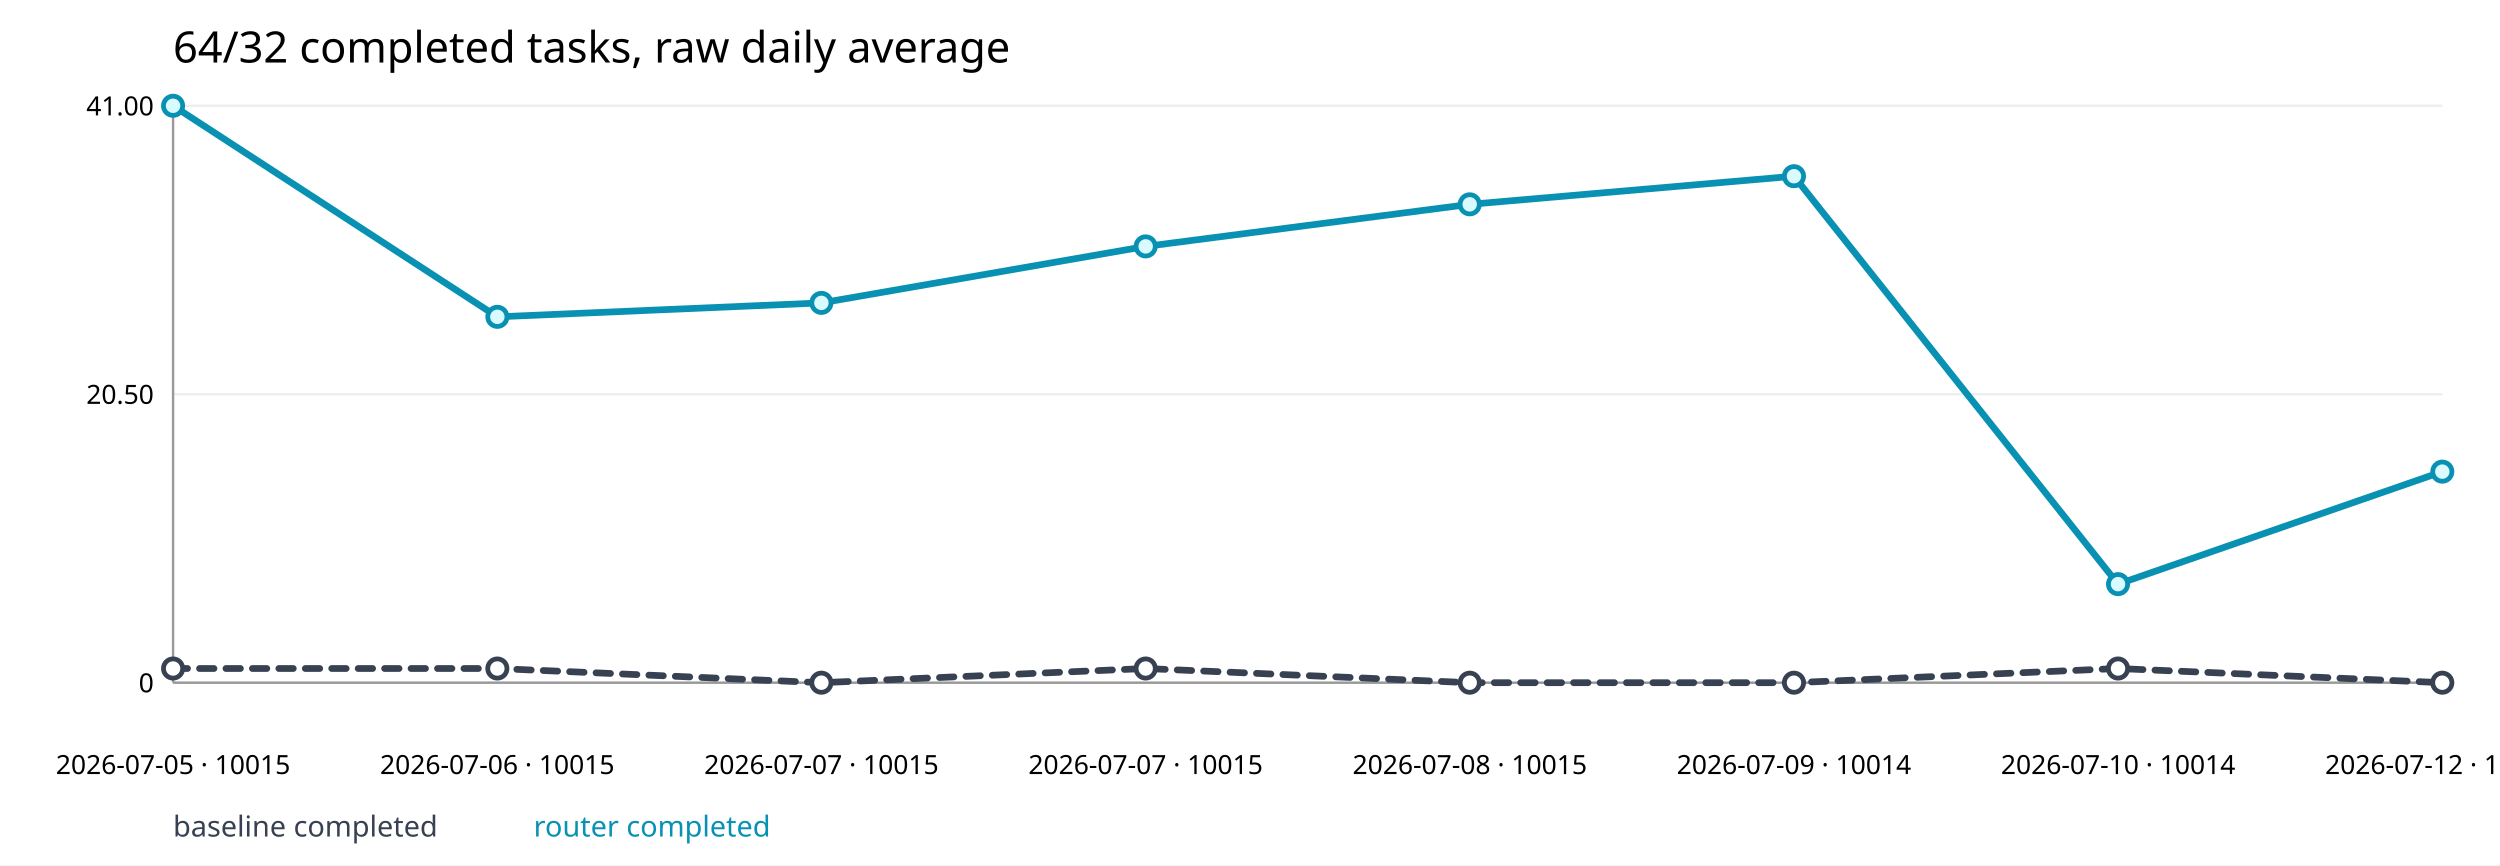
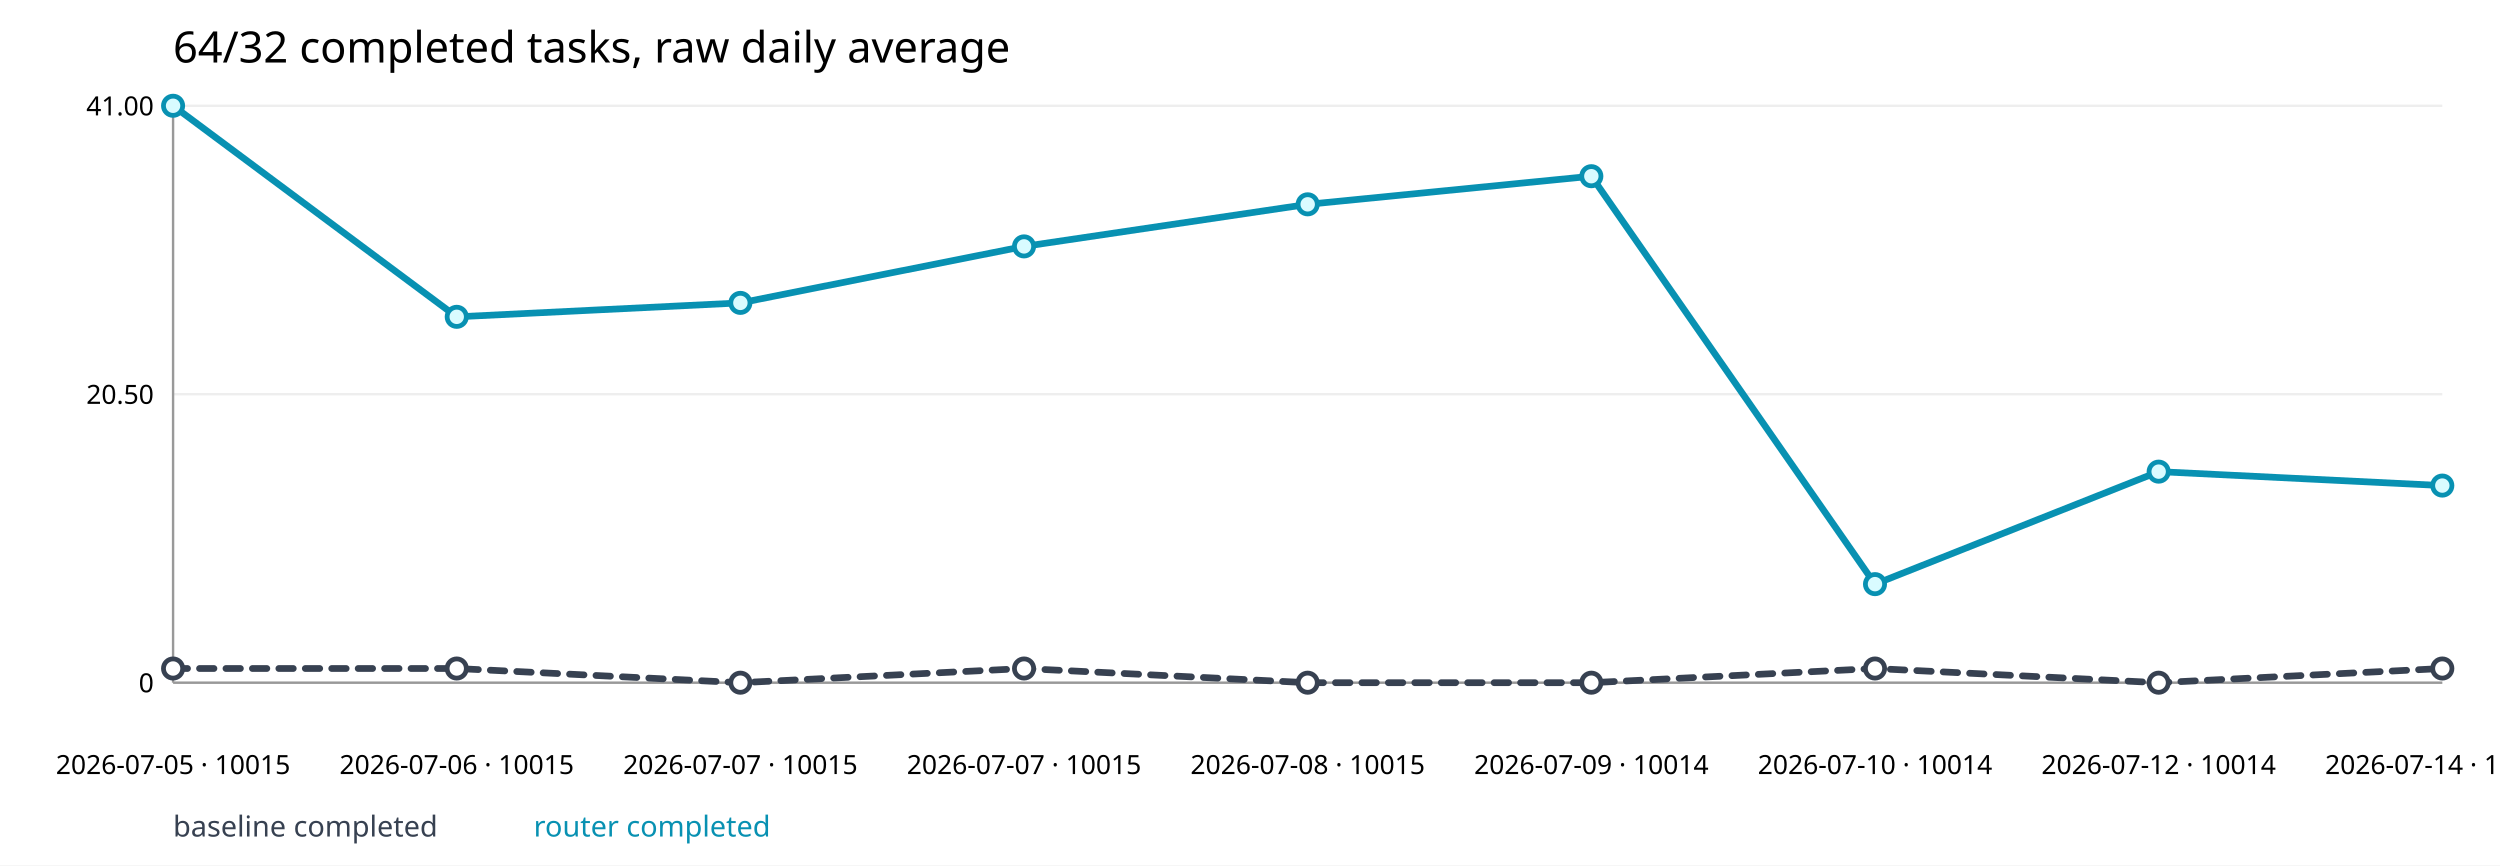
<svg xmlns="http://www.w3.org/2000/svg" width="1040" height="360" viewBox="0 0 1040 360">
  <rect width="100%" height="100%" fill="white" />
  <text x="72" y="26" font-size="18" font-family="sans-serif">64/32 completed tasks, raw daily average</text>
  <line x1="72" y1="284.0" x2="1016" y2="284.0" stroke="#eee" />
  <text x="64" y="288.0" text-anchor="end" font-size="11" font-family="sans-serif">0</text>
  <line x1="72" y1="164.0" x2="1016" y2="164.0" stroke="#eee" />
  <text x="64" y="168.0" text-anchor="end" font-size="11" font-family="sans-serif">20.50</text>
  <line x1="72" y1="44.0" x2="1016" y2="44.0" stroke="#eee" />
  <text x="64" y="48.0" text-anchor="end" font-size="11" font-family="sans-serif">41.00</text>
  <line x1="72" y1="284" x2="1016" y2="284" stroke="#999" />
  <line x1="72" y1="44" x2="72" y2="284" stroke="#999" />
  <text x="72.0" y="322" text-anchor="middle" font-size="11" font-family="sans-serif">2026-07-05 · 10015</text>
-   <text x="206.857" y="322" text-anchor="middle" font-size="11" font-family="sans-serif">2026-07-06 · 10015</text>
-   <text x="341.714" y="322" text-anchor="middle" font-size="11" font-family="sans-serif">2026-07-07 · 10015</text>
-   <text x="476.571" y="322" text-anchor="middle" font-size="11" font-family="sans-serif">2026-07-07 · 10015</text>
-   <text x="611.429" y="322" text-anchor="middle" font-size="11" font-family="sans-serif">2026-07-08 · 10015</text>
-   <text x="746.286" y="322" text-anchor="middle" font-size="11" font-family="sans-serif">2026-07-09 · 10014</text>
-   <text x="881.143" y="322" text-anchor="middle" font-size="11" font-family="sans-serif">2026-07-10 · 10014</text>
-   <text x="1016.0" y="322" text-anchor="middle" font-size="11" font-family="sans-serif">2026-07-12 · 10014</text>
-   <polyline fill="none" stroke="#374151" stroke-width="2.8" stroke-linecap="round" stroke-linejoin="round" stroke-dasharray="6 5" points="72.0,278.1 206.9,278.1 341.7,284.0 476.6,278.1 611.4,284.0 746.3,284.0 881.1,278.1 1016.0,284.0" />
+   <text x="190.0" y="322" text-anchor="middle" font-size="11" font-family="sans-serif">2026-07-06 · 10015</text>
+   <text x="308.0" y="322" text-anchor="middle" font-size="11" font-family="sans-serif">2026-07-07 · 10015</text>
+   <text x="426.0" y="322" text-anchor="middle" font-size="11" font-family="sans-serif">2026-07-07 · 10015</text>
+   <text x="544.0" y="322" text-anchor="middle" font-size="11" font-family="sans-serif">2026-07-08 · 10015</text>
+   <text x="662.0" y="322" text-anchor="middle" font-size="11" font-family="sans-serif">2026-07-09 · 10014</text>
+   <text x="780.0" y="322" text-anchor="middle" font-size="11" font-family="sans-serif">2026-07-10 · 10014</text>
+   <text x="898.0" y="322" text-anchor="middle" font-size="11" font-family="sans-serif">2026-07-12 · 10014</text>
+   <text x="1016.0" y="322" text-anchor="middle" font-size="11" font-family="sans-serif">2026-07-14 · 10014</text>
+   <polyline fill="none" stroke="#374151" stroke-width="2.8" stroke-linecap="round" stroke-linejoin="round" stroke-dasharray="6 5" points="72.0,278.1 190.0,278.1 308.0,284.0 426.0,278.1 544.0,284.0 662.0,284.0 780.0,278.1 898.0,284.0 1016.0,278.1" />
  <circle cx="72.0" cy="278.1" r="4" fill="#ffffff" stroke="#374151" stroke-width="2" />
-   <circle cx="206.9" cy="278.1" r="4" fill="#ffffff" stroke="#374151" stroke-width="2" />
-   <circle cx="341.7" cy="284.0" r="4" fill="#ffffff" stroke="#374151" stroke-width="2" />
-   <circle cx="476.6" cy="278.1" r="4" fill="#ffffff" stroke="#374151" stroke-width="2" />
-   <circle cx="611.4" cy="284.0" r="4" fill="#ffffff" stroke="#374151" stroke-width="2" />
-   <circle cx="746.3" cy="284.0" r="4" fill="#ffffff" stroke="#374151" stroke-width="2" />
-   <circle cx="881.1" cy="278.1" r="4" fill="#ffffff" stroke="#374151" stroke-width="2" />
-   <circle cx="1016.0" cy="284.0" r="4" fill="#ffffff" stroke="#374151" stroke-width="2" />
+   <circle cx="190.0" cy="278.1" r="4" fill="#ffffff" stroke="#374151" stroke-width="2" />
+   <circle cx="308.0" cy="284.0" r="4" fill="#ffffff" stroke="#374151" stroke-width="2" />
+   <circle cx="426.0" cy="278.1" r="4" fill="#ffffff" stroke="#374151" stroke-width="2" />
+   <circle cx="544.0" cy="284.0" r="4" fill="#ffffff" stroke="#374151" stroke-width="2" />
+   <circle cx="662.0" cy="284.0" r="4" fill="#ffffff" stroke="#374151" stroke-width="2" />
+   <circle cx="780.0" cy="278.1" r="4" fill="#ffffff" stroke="#374151" stroke-width="2" />
+   <circle cx="898.0" cy="284.0" r="4" fill="#ffffff" stroke="#374151" stroke-width="2" />
+   <circle cx="1016.0" cy="278.1" r="4" fill="#ffffff" stroke="#374151" stroke-width="2" />
  <text x="72" y="348" font-size="12" fill="#374151" font-family="sans-serif">baseline completed</text>
-   <polyline fill="none" stroke="#0891b2" stroke-width="2.8" stroke-linecap="round" stroke-linejoin="round" points="72.0,44.0 206.9,131.8 341.7,126.0 476.6,102.5 611.4,85.0 746.3,73.3 881.1,243.0 1016.0,196.2" />
+   <polyline fill="none" stroke="#0891b2" stroke-width="2.8" stroke-linecap="round" stroke-linejoin="round" points="72.0,44.0 190.0,131.8 308.0,126.0 426.0,102.5 544.0,85.0 662.0,73.3 780.0,243.0 898.0,196.2 1016.0,202.0" />
  <circle cx="72.0" cy="44.0" r="4" fill="#d9fbff" stroke="#0891b2" stroke-width="2" />
-   <circle cx="206.9" cy="131.8" r="4" fill="#d9fbff" stroke="#0891b2" stroke-width="2" />
-   <circle cx="341.7" cy="126.0" r="4" fill="#d9fbff" stroke="#0891b2" stroke-width="2" />
-   <circle cx="476.6" cy="102.5" r="4" fill="#d9fbff" stroke="#0891b2" stroke-width="2" />
-   <circle cx="611.4" cy="85.0" r="4" fill="#d9fbff" stroke="#0891b2" stroke-width="2" />
-   <circle cx="746.3" cy="73.3" r="4" fill="#d9fbff" stroke="#0891b2" stroke-width="2" />
-   <circle cx="881.1" cy="243.0" r="4" fill="#d9fbff" stroke="#0891b2" stroke-width="2" />
-   <circle cx="1016.0" cy="196.2" r="4" fill="#d9fbff" stroke="#0891b2" stroke-width="2" />
+   <circle cx="190.0" cy="131.8" r="4" fill="#d9fbff" stroke="#0891b2" stroke-width="2" />
+   <circle cx="308.0" cy="126.0" r="4" fill="#d9fbff" stroke="#0891b2" stroke-width="2" />
+   <circle cx="426.0" cy="102.5" r="4" fill="#d9fbff" stroke="#0891b2" stroke-width="2" />
+   <circle cx="544.0" cy="85.0" r="4" fill="#d9fbff" stroke="#0891b2" stroke-width="2" />
+   <circle cx="662.0" cy="73.3" r="4" fill="#d9fbff" stroke="#0891b2" stroke-width="2" />
+   <circle cx="780.0" cy="243.0" r="4" fill="#d9fbff" stroke="#0891b2" stroke-width="2" />
+   <circle cx="898.0" cy="196.2" r="4" fill="#d9fbff" stroke="#0891b2" stroke-width="2" />
+   <circle cx="1016.0" cy="202.0" r="4" fill="#d9fbff" stroke="#0891b2" stroke-width="2" />
  <text x="222" y="348" font-size="12" fill="#0891b2" font-family="sans-serif">router completed</text>
</svg>
